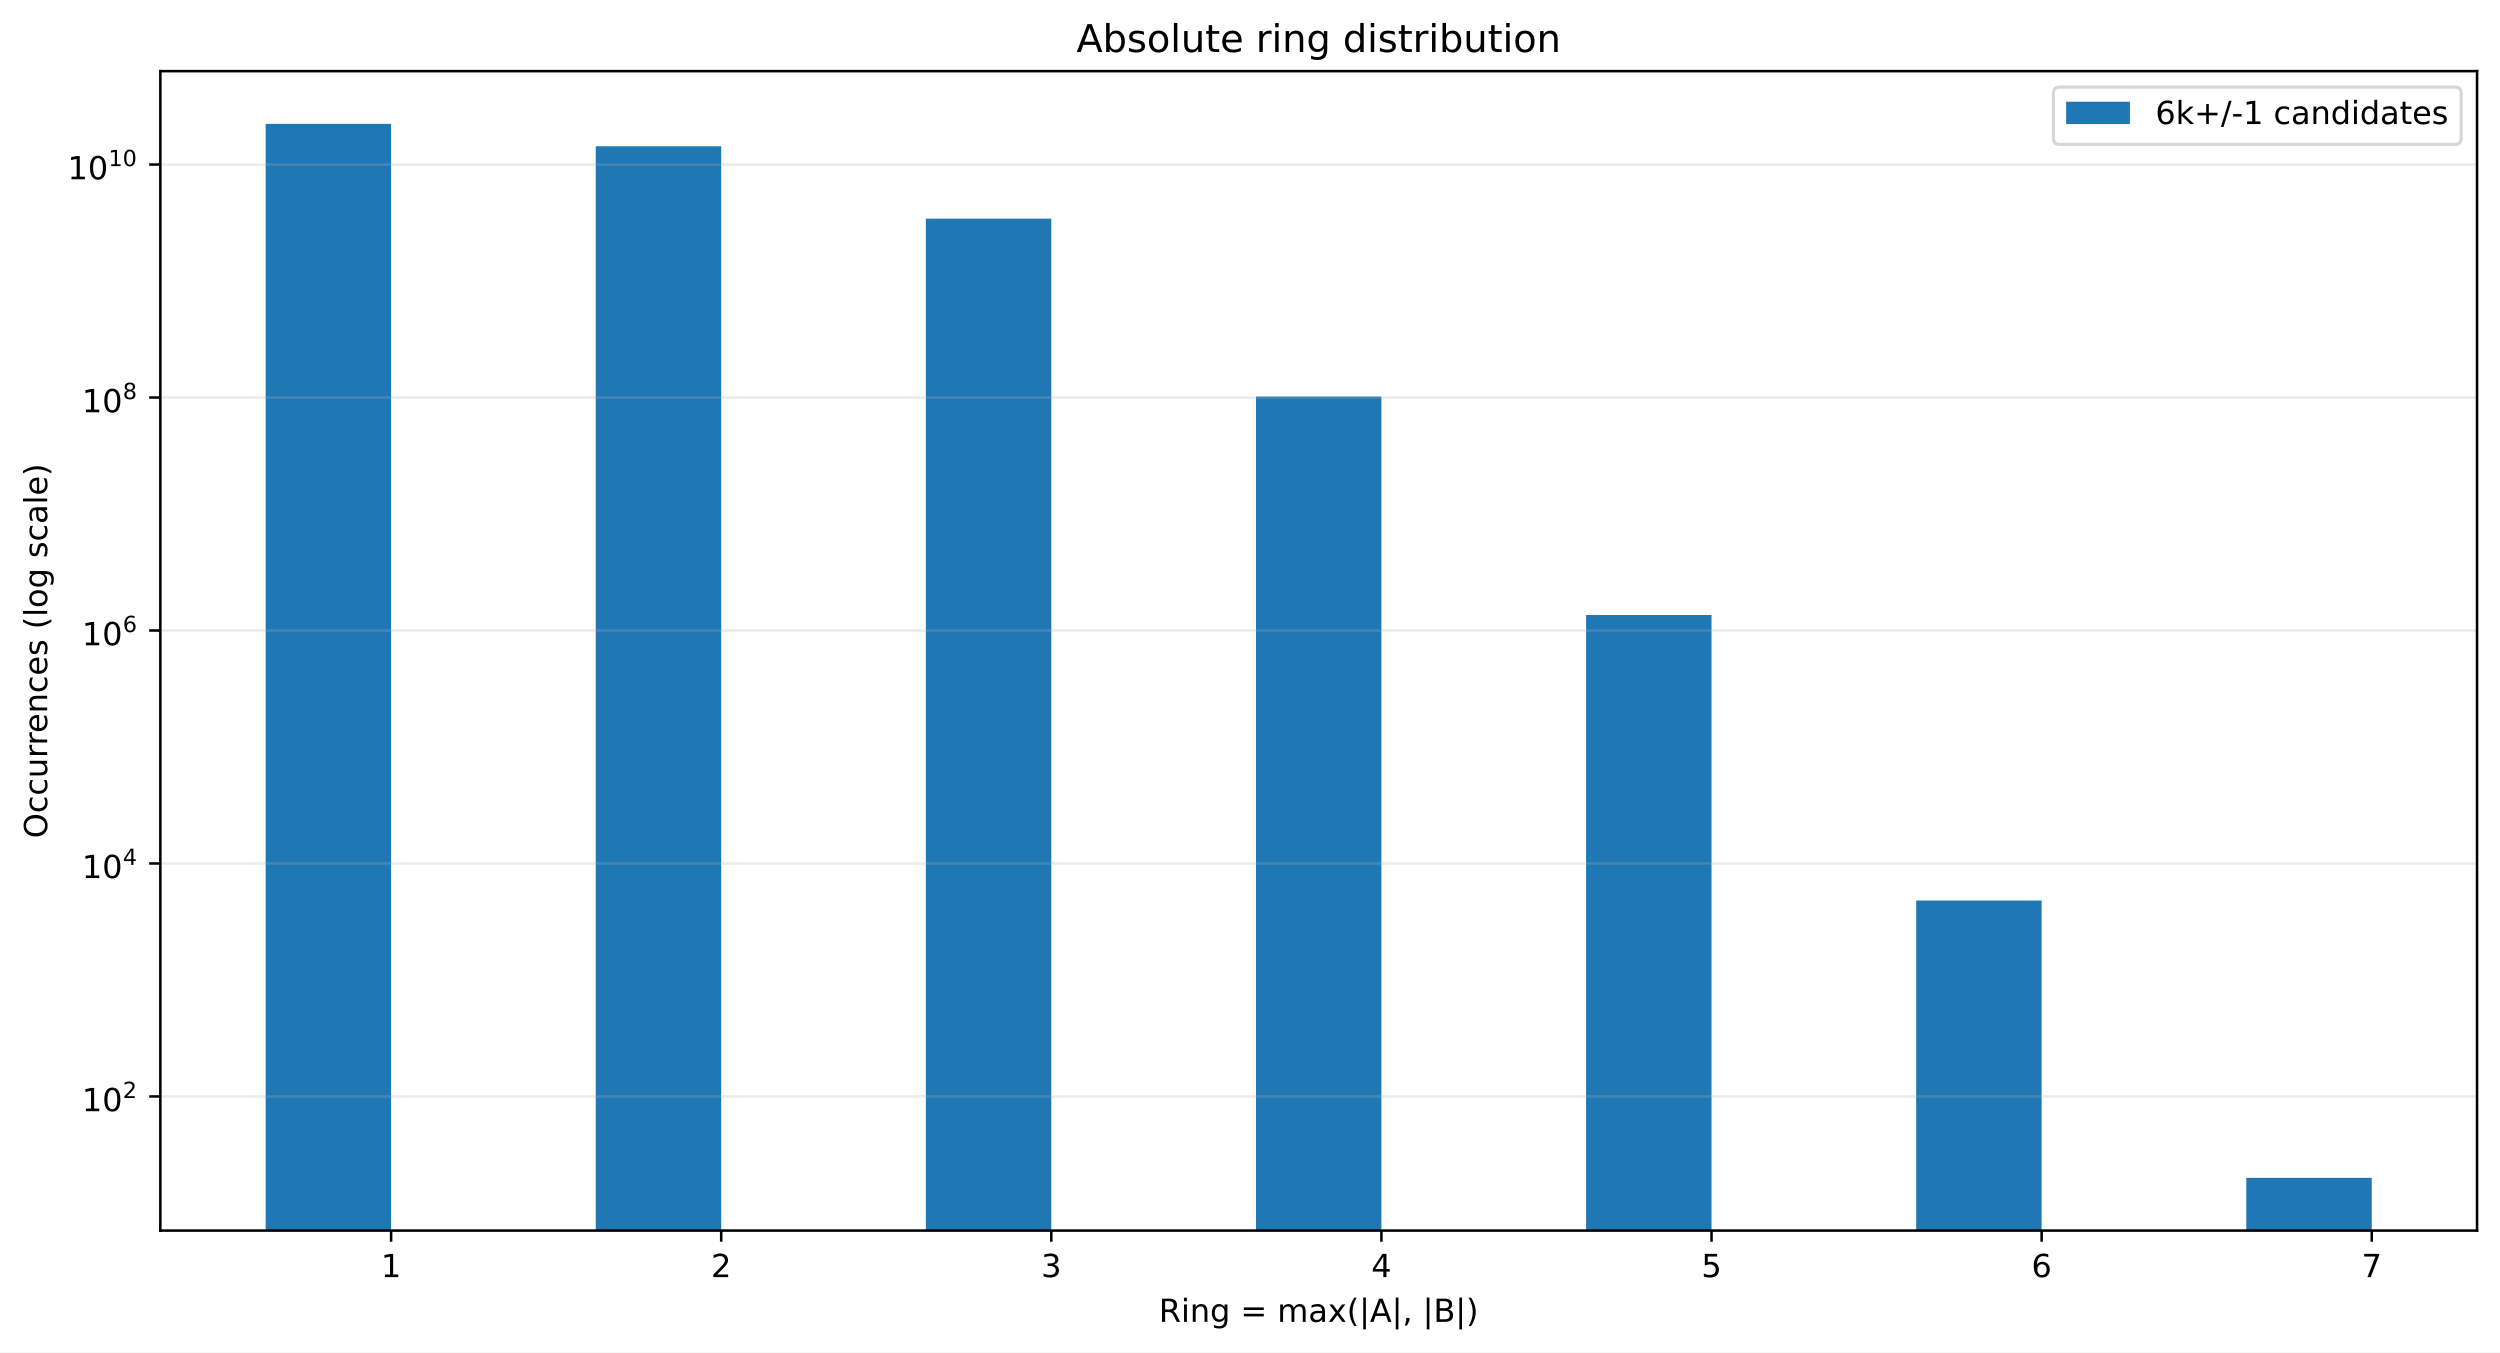
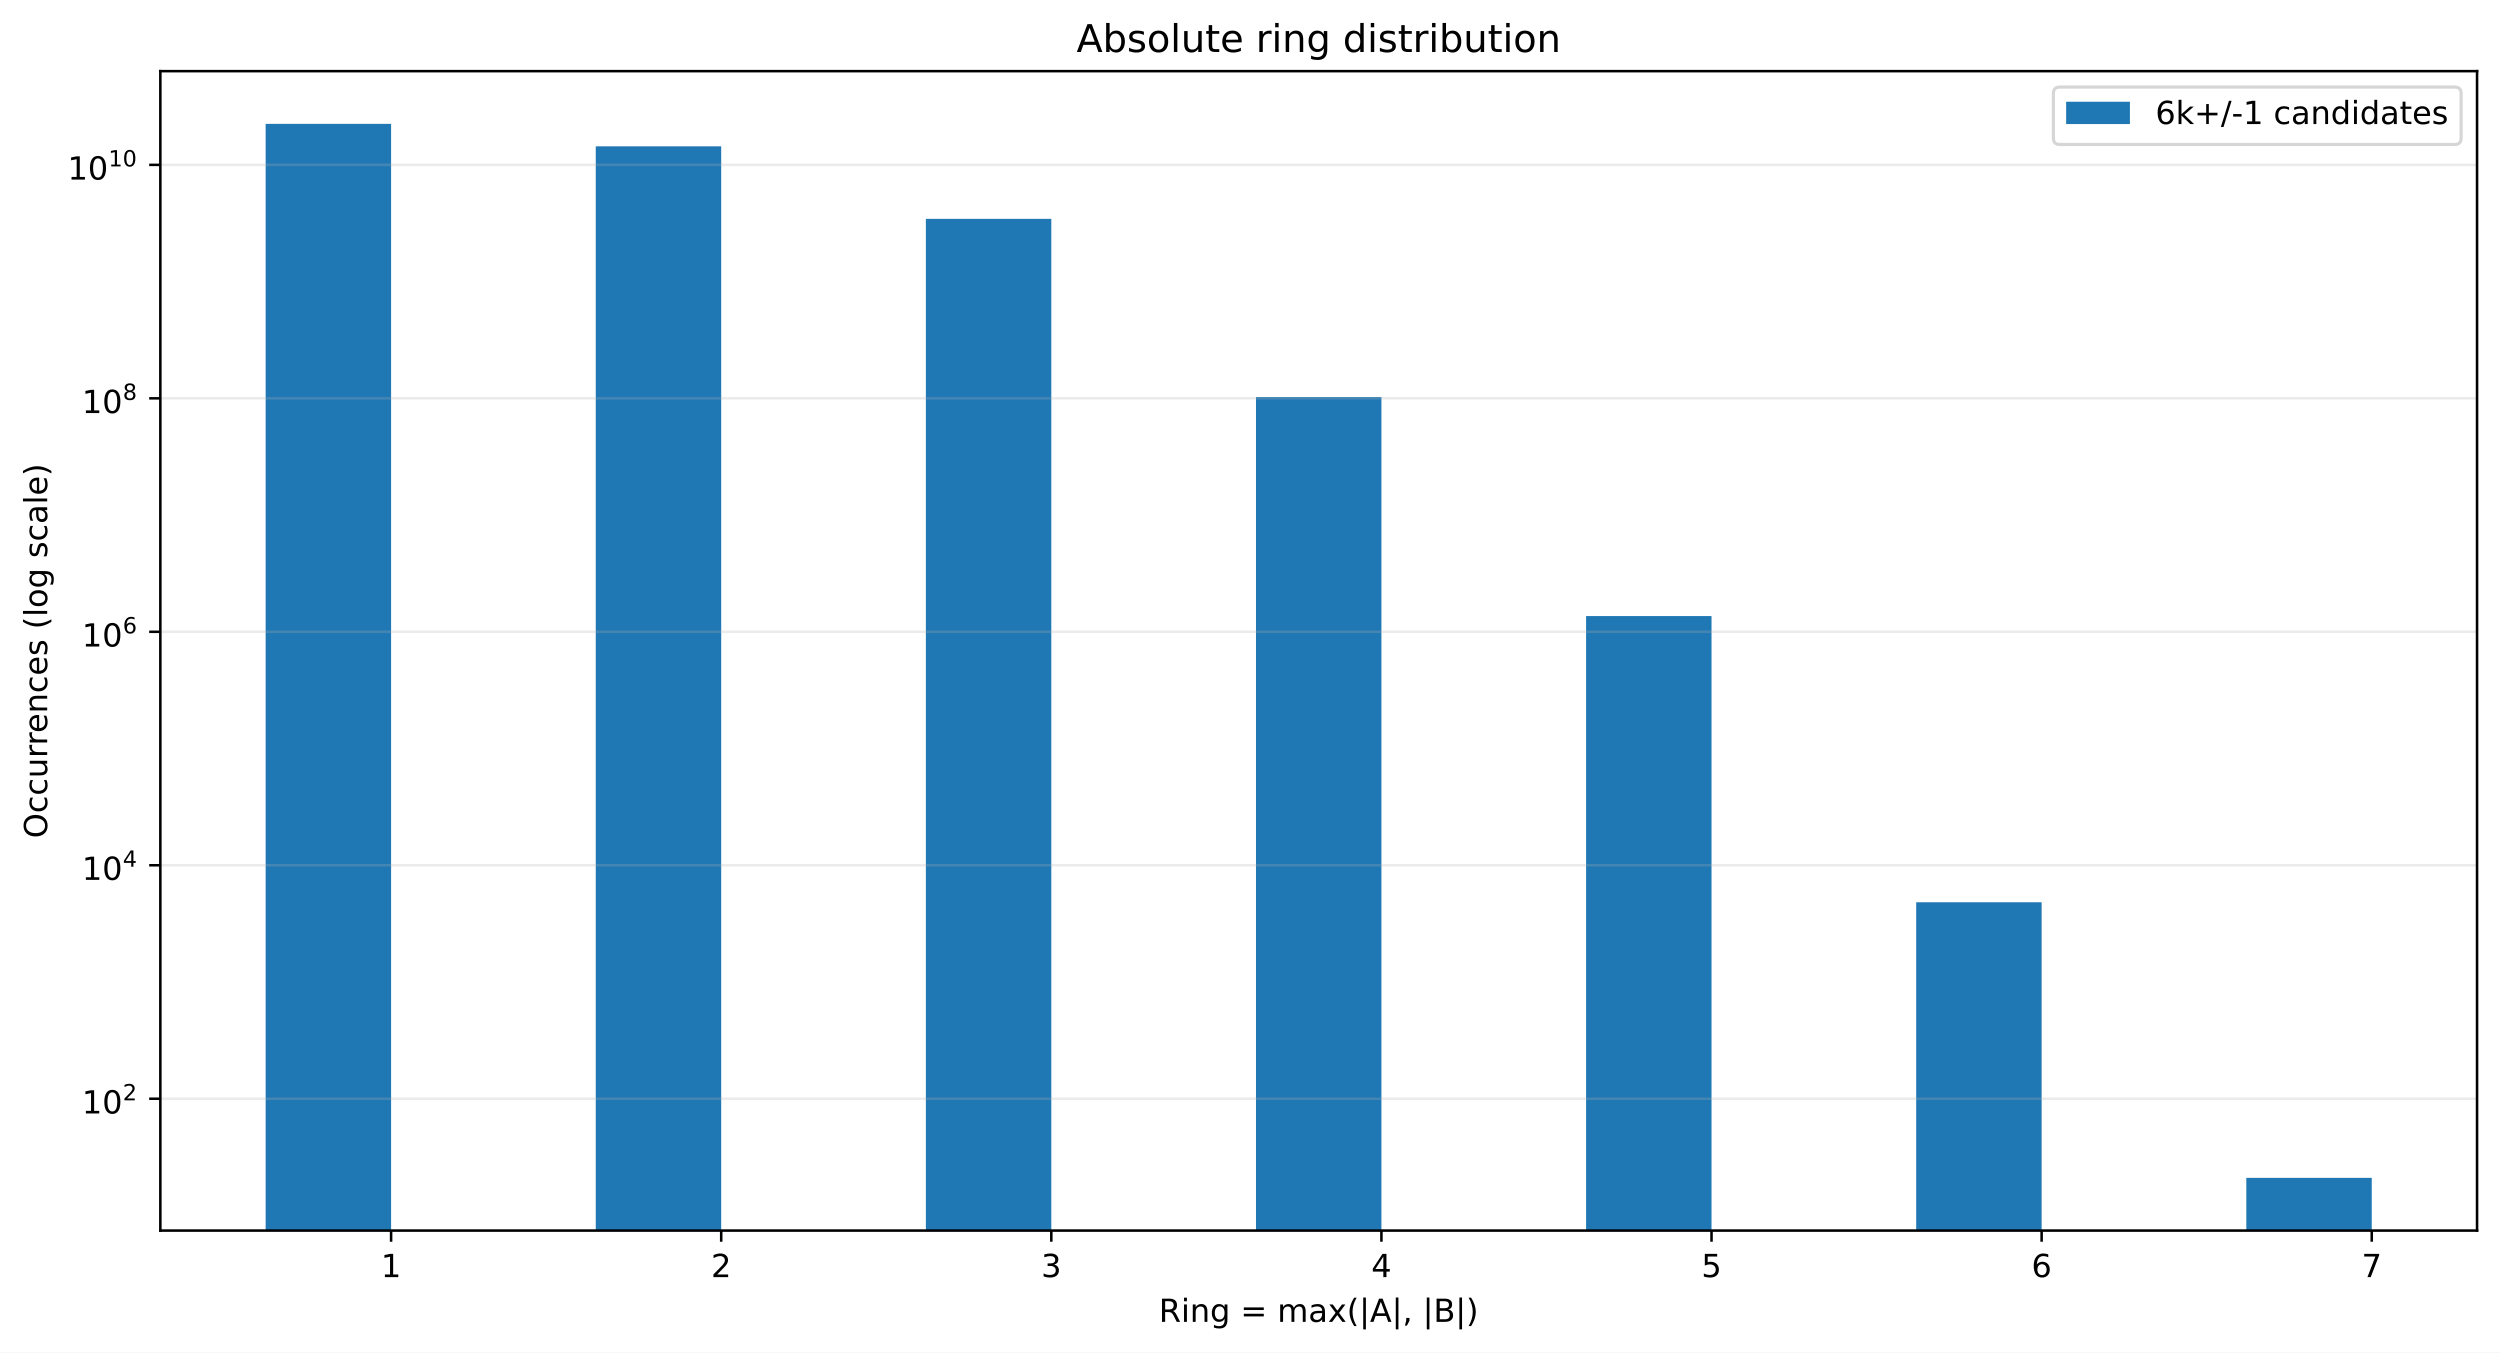
<svg xmlns="http://www.w3.org/2000/svg" xmlns:xlink="http://www.w3.org/1999/xlink" width="784.258pt" height="424.28pt" viewBox="0 0 784.258 424.28" version="1.1">
  <defs>
    <style type="text/css">*{stroke-linejoin: round; stroke-linecap: butt}</style>
  </defs>
  <g id="figure_1">
    <g id="patch_1">
      <path d="M 0 424.28  L 784.258 424.28  L 784.258 0  L 0 0  z " style="fill: #ffffff" />
    </g>
    <g id="axes_1">
      <g id="patch_2">
        <path d="M 50.301 386.036  L 777.058 386.036  L 777.058 22.318  L 50.301 22.318  z " style="fill: #ffffff" />
      </g>
      <g id="patch_3">
-         <path d="M 83.335 36959.534  L 122.687 36959.534  L 122.687 38.851  L 83.335 38.851  z " clip-path="url(#p57e20f14a9)" style="fill: #1f77b4" />
+         <path d="M 83.335 37039.181  L 122.687 37039.181  L 122.687 38.851  L 83.335 38.851  z " clip-path="url(#p7a250178af)" style="fill: #1f77b4" />
      </g>
      <g id="patch_4">
-         <path d="M 186.891 36959.534  L 226.243 36959.534  L 226.243 45.884  L 186.891 45.884  z " clip-path="url(#p57e20f14a9)" style="fill: #1f77b4" />
+         <path d="M 186.891 37039.181  L 226.243 37039.181  L 226.243 45.9  L 186.891 45.9  z " clip-path="url(#p7a250178af)" style="fill: #1f77b4" />
      </g>
      <g id="patch_5">
-         <path d="M 290.448 36959.534  L 329.799 36959.534  L 329.799 68.603  L 290.448 68.603  z " clip-path="url(#p57e20f14a9)" style="fill: #1f77b4" />
+         <path d="M 290.448 37039.181  L 329.799 37039.181  L 329.799 68.667  L 290.448 68.667  z " clip-path="url(#p7a250178af)" style="fill: #1f77b4" />
      </g>
      <g id="patch_6">
-         <path d="M 394.004 36959.534  L 433.355 36959.534  L 433.355 124.386  L 394.004 124.386  z " clip-path="url(#p57e20f14a9)" style="fill: #1f77b4" />
+         <path d="M 394.004 37039.181  L 433.355 37039.181  L 433.355 124.57  L 394.004 124.57  z " clip-path="url(#p7a250178af)" style="fill: #1f77b4" />
      </g>
      <g id="patch_7">
-         <path d="M 497.56 36959.534  L 536.912 36959.534  L 536.912 192.925  L 497.56 192.925  z " clip-path="url(#p57e20f14a9)" style="fill: #1f77b4" />
+         <path d="M 497.56 37039.181  L 536.912 37039.181  L 536.912 193.257  L 497.56 193.257  z " clip-path="url(#p7a250178af)" style="fill: #1f77b4" />
      </g>
      <g id="patch_8">
-         <path d="M 601.116 36959.534  L 640.468 36959.534  L 640.468 282.504  L 601.116 282.504  z " clip-path="url(#p57e20f14a9)" style="fill: #1f77b4" />
+         <path d="M 601.116 37039.181  L 640.468 37039.181  L 640.468 283.037  L 601.116 283.037  z " clip-path="url(#p7a250178af)" style="fill: #1f77b4" />
      </g>
      <g id="patch_9">
-         <path d="M 704.673 36959.534  L 744.024 36959.534  L 744.024 369.503  L 704.673 369.503  z " clip-path="url(#p57e20f14a9)" style="fill: #1f77b4" />
+         <path d="M 704.673 37039.181  L 744.024 37039.181  L 744.024 369.503  L 704.673 369.503  z " clip-path="url(#p7a250178af)" style="fill: #1f77b4" />
      </g>
      <g id="matplotlib.axis_1">
        <g id="xtick_1">
          <g id="line2d_1">
            <defs>
-               <path id="mc5eaa9182e" d="M 0 0  L 0 3.5  " style="stroke: #000000; stroke-width: 0.8" />
+               <path id="m7b4f7b49af" d="M 0 0  L 0 3.5  " style="stroke: #000000; stroke-width: 0.8" />
            </defs>
            <g>
-               <use xlink:href="#mc5eaa9182e" x="122.687" y="386.036" style="stroke: #000000; stroke-width: 0.8" />
+               <use xlink:href="#m7b4f7b49af" x="122.687" y="386.036" style="stroke: #000000; stroke-width: 0.8" />
            </g>
          </g>
          <g id="text_1">
            <g transform="translate(119.5053 400.6334) scale(0.1 -0.1)">
              <defs>
                <path id="DejaVuSans-14" d="M 794 531  L 1825 531  L 1825 4091  L 703 3866  L 703 4441  L 1819 4666  L 2450 4666  L 2450 531  L 3481 531  L 3481 0  L 794 0  L 794 531  z " transform="scale(0.015625)" />
              </defs>
              <use xlink:href="#DejaVuSans-14" />
            </g>
          </g>
        </g>
        <g id="xtick_2">
          <g id="line2d_2">
            <g>
-               <use xlink:href="#mc5eaa9182e" x="226.243" y="386.036" style="stroke: #000000; stroke-width: 0.8" />
+               <use xlink:href="#m7b4f7b49af" x="226.243" y="386.036" style="stroke: #000000; stroke-width: 0.8" />
            </g>
          </g>
          <g id="text_2">
            <g transform="translate(223.0616 400.6334) scale(0.1 -0.1)">
              <defs>
                <path id="DejaVuSans-15" d="M 1228 531  L 3431 531  L 3431 0  L 469 0  L 469 531  Q 828 903 1448 1529  Q 2069 2156 2228 2338  Q 2531 2678 2651 2914  Q 2772 3150 2772 3378  Q 2772 3750 2511 3984  Q 2250 4219 1831 4219  Q 1534 4219 1204 4116  Q 875 4013 500 3803  L 500 4441  Q 881 4594 1212 4672  Q 1544 4750 1819 4750  Q 2544 4750 2975 4387  Q 3406 4025 3406 3419  Q 3406 3131 3298 2873  Q 3191 2616 2906 2266  Q 2828 2175 2409 1742  Q 1991 1309 1228 531  z " transform="scale(0.015625)" />
              </defs>
              <use xlink:href="#DejaVuSans-15" />
            </g>
          </g>
        </g>
        <g id="xtick_3">
          <g id="line2d_3">
            <g>
-               <use xlink:href="#mc5eaa9182e" x="329.799" y="386.036" style="stroke: #000000; stroke-width: 0.8" />
+               <use xlink:href="#m7b4f7b49af" x="329.799" y="386.036" style="stroke: #000000; stroke-width: 0.8" />
            </g>
          </g>
          <g id="text_3">
            <g transform="translate(326.6178 400.6334) scale(0.1 -0.1)">
              <defs>
                <path id="DejaVuSans-16" d="M 2597 2516  Q 3050 2419 3304 2112  Q 3559 1806 3559 1356  Q 3559 666 3084 287  Q 2609 -91 1734 -91  Q 1441 -91 1130 -33  Q 819 25 488 141  L 488 750  Q 750 597 1062 519  Q 1375 441 1716 441  Q 2309 441 2620 675  Q 2931 909 2931 1356  Q 2931 1769 2642 2001  Q 2353 2234 1838 2234  L 1294 2234  L 1294 2753  L 1863 2753  Q 2328 2753 2575 2939  Q 2822 3125 2822 3475  Q 2822 3834 2567 4026  Q 2313 4219 1838 4219  Q 1578 4219 1281 4162  Q 984 4106 628 3988  L 628 4550  Q 988 4650 1302 4700  Q 1616 4750 1894 4750  Q 2613 4750 3031 4423  Q 3450 4097 3450 3541  Q 3450 3153 3228 2886  Q 3006 2619 2597 2516  z " transform="scale(0.015625)" />
              </defs>
              <use xlink:href="#DejaVuSans-16" />
            </g>
          </g>
        </g>
        <g id="xtick_4">
          <g id="line2d_4">
            <g>
-               <use xlink:href="#mc5eaa9182e" x="433.355" y="386.036" style="stroke: #000000; stroke-width: 0.8" />
+               <use xlink:href="#m7b4f7b49af" x="433.355" y="386.036" style="stroke: #000000; stroke-width: 0.8" />
            </g>
          </g>
          <g id="text_4">
            <g transform="translate(430.174 400.6334) scale(0.1 -0.1)">
              <defs>
                <path id="DejaVuSans-17" d="M 2419 4116  L 825 1625  L 2419 1625  L 2419 4116  z M 2253 4666  L 3047 4666  L 3047 1625  L 3713 1625  L 3713 1100  L 3047 1100  L 3047 0  L 2419 0  L 2419 1100  L 313 1100  L 313 1709  L 2253 4666  z " transform="scale(0.015625)" />
              </defs>
              <use xlink:href="#DejaVuSans-17" />
            </g>
          </g>
        </g>
        <g id="xtick_5">
          <g id="line2d_5">
            <g>
-               <use xlink:href="#mc5eaa9182e" x="536.912" y="386.036" style="stroke: #000000; stroke-width: 0.8" />
+               <use xlink:href="#m7b4f7b49af" x="536.912" y="386.036" style="stroke: #000000; stroke-width: 0.8" />
            </g>
          </g>
          <g id="text_5">
            <g transform="translate(533.7303 400.6334) scale(0.1 -0.1)">
              <defs>
                <path id="DejaVuSans-18" d="M 691 4666  L 3169 4666  L 3169 4134  L 1269 4134  L 1269 2991  Q 1406 3038 1543 3061  Q 1681 3084 1819 3084  Q 2600 3084 3056 2656  Q 3513 2228 3513 1497  Q 3513 744 3044 326  Q 2575 -91 1722 -91  Q 1428 -91 1123 -41  Q 819 9 494 109  L 494 744  Q 775 591 1075 516  Q 1375 441 1709 441  Q 2250 441 2565 725  Q 2881 1009 2881 1497  Q 2881 1984 2565 2268  Q 2250 2553 1709 2553  Q 1456 2553 1204 2497  Q 953 2441 691 2322  L 691 4666  z " transform="scale(0.015625)" />
              </defs>
              <use xlink:href="#DejaVuSans-18" />
            </g>
          </g>
        </g>
        <g id="xtick_6">
          <g id="line2d_6">
            <g>
-               <use xlink:href="#mc5eaa9182e" x="640.468" y="386.036" style="stroke: #000000; stroke-width: 0.8" />
+               <use xlink:href="#m7b4f7b49af" x="640.468" y="386.036" style="stroke: #000000; stroke-width: 0.8" />
            </g>
          </g>
          <g id="text_6">
            <g transform="translate(637.2865 400.6334) scale(0.1 -0.1)">
              <defs>
                <path id="DejaVuSans-19" d="M 2113 2584  Q 1688 2584 1439 2293  Q 1191 2003 1191 1497  Q 1191 994 1439 701  Q 1688 409 2113 409  Q 2538 409 2786 701  Q 3034 994 3034 1497  Q 3034 2003 2786 2293  Q 2538 2584 2113 2584  z M 3366 4563  L 3366 3988  Q 3128 4100 2886 4159  Q 2644 4219 2406 4219  Q 1781 4219 1451 3797  Q 1122 3375 1075 2522  Q 1259 2794 1537 2939  Q 1816 3084 2150 3084  Q 2853 3084 3261 2657  Q 3669 2231 3669 1497  Q 3669 778 3244 343  Q 2819 -91 2113 -91  Q 1303 -91 875 529  Q 447 1150 447 2328  Q 447 3434 972 4092  Q 1497 4750 2381 4750  Q 2619 4750 2861 4703  Q 3103 4656 3366 4563  z " transform="scale(0.015625)" />
              </defs>
              <use xlink:href="#DejaVuSans-19" />
            </g>
          </g>
        </g>
        <g id="xtick_7">
          <g id="line2d_7">
            <g>
-               <use xlink:href="#mc5eaa9182e" x="744.024" y="386.036" style="stroke: #000000; stroke-width: 0.8" />
+               <use xlink:href="#m7b4f7b49af" x="744.024" y="386.036" style="stroke: #000000; stroke-width: 0.8" />
            </g>
          </g>
          <g id="text_7">
            <g transform="translate(740.8427 400.6334) scale(0.1 -0.1)">
              <defs>
                <path id="DejaVuSans-1a" d="M 525 4666  L 3525 4666  L 3525 4397  L 1831 0  L 1172 0  L 2766 4134  L 525 4134  L 525 4666  z " transform="scale(0.015625)" />
              </defs>
              <use xlink:href="#DejaVuSans-1a" />
            </g>
          </g>
        </g>
        <g id="text_8">
          <g transform="translate(363.5437 414.678) scale(0.1 -0.1)">
            <defs>
              <path id="DejaVuSans-35" d="M 2841 2188  Q 3044 2119 3236 1894  Q 3428 1669 3622 1275  L 4263 0  L 3584 0  L 2988 1197  Q 2756 1666 2539 1819  Q 2322 1972 1947 1972  L 1259 1972  L 1259 0  L 628 0  L 628 4666  L 2053 4666  Q 2853 4666 3247 4331  Q 3641 3997 3641 3322  Q 3641 2881 3436 2590  Q 3231 2300 2841 2188  z M 1259 4147  L 1259 2491  L 2053 2491  Q 2509 2491 2742 2702  Q 2975 2913 2975 3322  Q 2975 3731 2742 3939  Q 2509 4147 2053 4147  L 1259 4147  z " transform="scale(0.015625)" />
              <path id="DejaVuSans-4c" d="M 603 3500  L 1178 3500  L 1178 0  L 603 0  L 603 3500  z M 603 4863  L 1178 4863  L 1178 4134  L 603 4134  L 603 4863  z " transform="scale(0.015625)" />
              <path id="DejaVuSans-51" d="M 3513 2113  L 3513 0  L 2938 0  L 2938 2094  Q 2938 2591 2744 2837  Q 2550 3084 2163 3084  Q 1697 3084 1428 2787  Q 1159 2491 1159 1978  L 1159 0  L 581 0  L 581 3500  L 1159 3500  L 1159 2956  Q 1366 3272 1645 3428  Q 1925 3584 2291 3584  Q 2894 3584 3203 3211  Q 3513 2838 3513 2113  z " transform="scale(0.015625)" />
              <path id="DejaVuSans-4a" d="M 2906 1791  Q 2906 2416 2648 2759  Q 2391 3103 1925 3103  Q 1463 3103 1205 2759  Q 947 2416 947 1791  Q 947 1169 1205 825  Q 1463 481 1925 481  Q 2391 481 2648 825  Q 2906 1169 2906 1791  z M 3481 434  Q 3481 -459 3084 -895  Q 2688 -1331 1869 -1331  Q 1566 -1331 1297 -1286  Q 1028 -1241 775 -1147  L 775 -588  Q 1028 -725 1275 -790  Q 1522 -856 1778 -856  Q 2344 -856 2625 -561  Q 2906 -266 2906 331  L 2906 616  Q 2728 306 2450 153  Q 2172 0 1784 0  Q 1141 0 747 490  Q 353 981 353 1791  Q 353 2603 747 3093  Q 1141 3584 1784 3584  Q 2172 3584 2450 3431  Q 2728 3278 2906 2969  L 2906 3500  L 3481 3500  L 3481 434  z " transform="scale(0.015625)" />
              <path id="DejaVuSans-3" transform="scale(0.015625)" />
              <path id="DejaVuSans-20" d="M 678 2906  L 4684 2906  L 4684 2381  L 678 2381  L 678 2906  z M 678 1631  L 4684 1631  L 4684 1100  L 678 1100  L 678 1631  z " transform="scale(0.015625)" />
              <path id="DejaVuSans-50" d="M 3328 2828  Q 3544 3216 3844 3400  Q 4144 3584 4550 3584  Q 5097 3584 5394 3201  Q 5691 2819 5691 2113  L 5691 0  L 5113 0  L 5113 2094  Q 5113 2597 4934 2840  Q 4756 3084 4391 3084  Q 3944 3084 3684 2787  Q 3425 2491 3425 1978  L 3425 0  L 2847 0  L 2847 2094  Q 2847 2600 2669 2842  Q 2491 3084 2119 3084  Q 1678 3084 1418 2786  Q 1159 2488 1159 1978  L 1159 0  L 581 0  L 581 3500  L 1159 3500  L 1159 2956  Q 1356 3278 1631 3431  Q 1906 3584 2284 3584  Q 2666 3584 2933 3390  Q 3200 3197 3328 2828  z " transform="scale(0.015625)" />
              <path id="DejaVuSans-44" d="M 2194 1759  Q 1497 1759 1228 1600  Q 959 1441 959 1056  Q 959 750 1161 570  Q 1363 391 1709 391  Q 2188 391 2477 730  Q 2766 1069 2766 1631  L 2766 1759  L 2194 1759  z M 3341 1997  L 3341 0  L 2766 0  L 2766 531  Q 2569 213 2275 61  Q 1981 -91 1556 -91  Q 1019 -91 701 211  Q 384 513 384 1019  Q 384 1609 779 1909  Q 1175 2209 1959 2209  L 2766 2209  L 2766 2266  Q 2766 2663 2505 2880  Q 2244 3097 1772 3097  Q 1472 3097 1187 3025  Q 903 2953 641 2809  L 641 3341  Q 956 3463 1253 3523  Q 1550 3584 1831 3584  Q 2591 3584 2966 3190  Q 3341 2797 3341 1997  z " transform="scale(0.015625)" />
              <path id="DejaVuSans-5b" d="M 3513 3500  L 2247 1797  L 3578 0  L 2900 0  L 1881 1375  L 863 0  L 184 0  L 1544 1831  L 300 3500  L 978 3500  L 1906 2253  L 2834 3500  L 3513 3500  z " transform="scale(0.015625)" />
              <path id="DejaVuSans-b" d="M 1984 4856  Q 1566 4138 1362 3434  Q 1159 2731 1159 2009  Q 1159 1288 1364 580  Q 1569 -128 1984 -844  L 1484 -844  Q 1016 -109 783 600  Q 550 1309 550 2009  Q 550 2706 781 3412  Q 1013 4119 1484 4856  L 1984 4856  z " transform="scale(0.015625)" />
              <path id="DejaVuSans-5f" d="M 1344 4891  L 1344 -1509  L 813 -1509  L 813 4891  L 1344 4891  z " transform="scale(0.015625)" />
              <path id="DejaVuSans-24" d="M 2188 4044  L 1331 1722  L 3047 1722  L 2188 4044  z M 1831 4666  L 2547 4666  L 4325 0  L 3669 0  L 3244 1197  L 1141 1197  L 716 0  L 50 0  L 1831 4666  z " transform="scale(0.015625)" />
              <path id="DejaVuSans-f" d="M 750 794  L 1409 794  L 1409 256  L 897 -744  L 494 -744  L 750 256  L 750 794  z " transform="scale(0.015625)" />
              <path id="DejaVuSans-25" d="M 1259 2228  L 1259 519  L 2272 519  Q 2781 519 3026 730  Q 3272 941 3272 1375  Q 3272 1813 3026 2020  Q 2781 2228 2272 2228  L 1259 2228  z M 1259 4147  L 1259 2741  L 2194 2741  Q 2656 2741 2882 2914  Q 3109 3088 3109 3444  Q 3109 3797 2882 3972  Q 2656 4147 2194 4147  L 1259 4147  z M 628 4666  L 2241 4666  Q 2963 4666 3353 4366  Q 3744 4066 3744 3513  Q 3744 3084 3544 2831  Q 3344 2578 2956 2516  Q 3422 2416 3680 2098  Q 3938 1781 3938 1306  Q 3938 681 3513 340  Q 3088 0 2303 0  L 628 0  L 628 4666  z " transform="scale(0.015625)" />
              <path id="DejaVuSans-c" d="M 513 4856  L 1013 4856  Q 1481 4119 1714 3412  Q 1947 2706 1947 2009  Q 1947 1309 1714 600  Q 1481 -109 1013 -844  L 513 -844  Q 928 -128 1133 580  Q 1338 1288 1338 2009  Q 1338 2731 1133 3434  Q 928 4138 513 4856  z " transform="scale(0.015625)" />
            </defs>
            <use xlink:href="#DejaVuSans-35" />
            <use xlink:href="#DejaVuSans-4c" transform="translate(69.48438 0)" />
            <use xlink:href="#DejaVuSans-51" transform="translate(97.26562 0)" />
            <use xlink:href="#DejaVuSans-4a" transform="translate(160.6406 0)" />
            <use xlink:href="#DejaVuSans-3" transform="translate(224.125 0)" />
            <use xlink:href="#DejaVuSans-20" transform="translate(255.9062 0)" />
            <use xlink:href="#DejaVuSans-3" transform="translate(339.7031 0)" />
            <use xlink:href="#DejaVuSans-50" transform="translate(371.4844 0)" />
            <use xlink:href="#DejaVuSans-44" transform="translate(468.8906 0)" />
            <use xlink:href="#DejaVuSans-5b" transform="translate(530.1719 0)" />
            <use xlink:href="#DejaVuSans-b" transform="translate(589.3594 0)" />
            <use xlink:href="#DejaVuSans-5f" transform="translate(628.375 0)" />
            <use xlink:href="#DejaVuSans-24" transform="translate(662.0625 0)" />
            <use xlink:href="#DejaVuSans-5f" transform="translate(730.4688 0)" />
            <use xlink:href="#DejaVuSans-f" transform="translate(764.1562 0)" />
            <use xlink:href="#DejaVuSans-3" transform="translate(795.9375 0)" />
            <use xlink:href="#DejaVuSans-5f" transform="translate(827.7188 0)" />
            <use xlink:href="#DejaVuSans-25" transform="translate(861.4062 0)" />
            <use xlink:href="#DejaVuSans-5f" transform="translate(930.0156 0)" />
            <use xlink:href="#DejaVuSans-c" transform="translate(963.7031 0)" />
          </g>
        </g>
      </g>
      <g id="matplotlib.axis_2">
        <g id="ytick_1">
          <g id="line2d_8">
-             <path d="M 50.301 343.961  L 777.058 343.961  " clip-path="url(#p57e20f14a9)" style="fill: none; stroke: #b0b0b0; stroke-opacity: 0.25; stroke-width: 0.8; stroke-linecap: square" />
+             <path d="M 50.301 344.682  L 777.058 344.682  " clip-path="url(#p7a250178af)" style="fill: none; stroke: #b0b0b0; stroke-opacity: 0.25; stroke-width: 0.8; stroke-linecap: square" />
          </g>
          <g id="line2d_9">
            <defs>
-               <path id="m5022989e51" d="M 0 0  L -3.5 0  " style="stroke: #000000; stroke-width: 0.8" />
+               <path id="m2943016ac3" d="M 0 0  L -3.5 0  " style="stroke: #000000; stroke-width: 0.8" />
            </defs>
            <g>
-               <use xlink:href="#m5022989e51" x="50.301" y="343.961" style="stroke: #000000; stroke-width: 0.8" />
+               <use xlink:href="#m2943016ac3" x="50.301" y="344.682" style="stroke: #000000; stroke-width: 0.8" />
            </g>
          </g>
          <g id="text_9">
-             <g transform="translate(25.70078 348.6611) scale(0.1 -0.1)">
+             <g transform="translate(25.70078 349.382) scale(0.1 -0.1)">
              <defs>
                <path id="DejaVuSans-13" d="M 2034 4250  Q 1547 4250 1301 3770  Q 1056 3291 1056 2328  Q 1056 1369 1301 889  Q 1547 409 2034 409  Q 2525 409 2770 889  Q 3016 1369 3016 2328  Q 3016 3291 2770 3770  Q 2525 4250 2034 4250  z M 2034 4750  Q 2819 4750 3233 4129  Q 3647 3509 3647 2328  Q 3647 1150 3233 529  Q 2819 -91 2034 -91  Q 1250 -91 836 529  Q 422 1150 422 2328  Q 422 3509 836 4129  Q 1250 4750 2034 4750  z " transform="scale(0.015625)" />
              </defs>
              <use xlink:href="#DejaVuSans-14" transform="translate(0 0.746875)" />
              <use xlink:href="#DejaVuSans-13" transform="translate(63.62305 0.746875)" />
              <use xlink:href="#DejaVuSans-15" transform="translate(128.2031 42.04688) scale(0.7)" />
            </g>
          </g>
        </g>
        <g id="ytick_2">
          <g id="line2d_10">
-             <path d="M 50.301 270.876  L 777.058 270.876  " clip-path="url(#p57e20f14a9)" style="fill: none; stroke: #b0b0b0; stroke-opacity: 0.25; stroke-width: 0.8; stroke-linecap: square" />
+             <path d="M 50.301 271.439  L 777.058 271.439  " clip-path="url(#p7a250178af)" style="fill: none; stroke: #b0b0b0; stroke-opacity: 0.25; stroke-width: 0.8; stroke-linecap: square" />
          </g>
          <g id="line2d_11">
            <g>
-               <use xlink:href="#m5022989e51" x="50.301" y="270.876" style="stroke: #000000; stroke-width: 0.8" />
+               <use xlink:href="#m2943016ac3" x="50.301" y="271.439" style="stroke: #000000; stroke-width: 0.8" />
            </g>
          </g>
          <g id="text_10">
-             <g transform="translate(25.70078 275.5261) scale(0.1 -0.1)">
+             <g transform="translate(25.70078 276.0895) scale(0.1 -0.1)">
              <use xlink:href="#DejaVuSans-14" transform="translate(0 0.665625)" />
              <use xlink:href="#DejaVuSans-13" transform="translate(63.62305 0.665625)" />
              <use xlink:href="#DejaVuSans-17" transform="translate(128.2031 41.96563) scale(0.7)" />
            </g>
          </g>
        </g>
        <g id="ytick_3">
          <g id="line2d_12">
-             <path d="M 50.301 197.791  L 777.058 197.791  " clip-path="url(#p57e20f14a9)" style="fill: none; stroke: #b0b0b0; stroke-opacity: 0.25; stroke-width: 0.8; stroke-linecap: square" />
+             <path d="M 50.301 198.197  L 777.058 198.197  " clip-path="url(#p7a250178af)" style="fill: none; stroke: #b0b0b0; stroke-opacity: 0.25; stroke-width: 0.8; stroke-linecap: square" />
          </g>
          <g id="line2d_13">
            <g>
-               <use xlink:href="#m5022989e51" x="50.301" y="197.791" style="stroke: #000000; stroke-width: 0.8" />
+               <use xlink:href="#m2943016ac3" x="50.301" y="198.197" style="stroke: #000000; stroke-width: 0.8" />
            </g>
          </g>
          <g id="text_11">
-             <g transform="translate(25.70078 202.4911) scale(0.1 -0.1)">
+             <g transform="translate(25.70078 202.897) scale(0.1 -0.1)">
              <use xlink:href="#DejaVuSans-14" transform="translate(0 0.746875)" />
              <use xlink:href="#DejaVuSans-13" transform="translate(63.62305 0.746875)" />
              <use xlink:href="#DejaVuSans-19" transform="translate(128.2031 42.04688) scale(0.7)" />
            </g>
          </g>
        </g>
        <g id="ytick_4">
          <g id="line2d_14">
-             <path d="M 50.301 124.706  L 777.058 124.706  " clip-path="url(#p57e20f14a9)" style="fill: none; stroke: #b0b0b0; stroke-opacity: 0.25; stroke-width: 0.8; stroke-linecap: square" />
+             <path d="M 50.301 124.954  L 777.058 124.954  " clip-path="url(#p7a250178af)" style="fill: none; stroke: #b0b0b0; stroke-opacity: 0.25; stroke-width: 0.8; stroke-linecap: square" />
          </g>
          <g id="line2d_15">
            <g>
-               <use xlink:href="#m5022989e51" x="50.301" y="124.706" style="stroke: #000000; stroke-width: 0.8" />
+               <use xlink:href="#m2943016ac3" x="50.301" y="124.954" style="stroke: #000000; stroke-width: 0.8" />
            </g>
          </g>
          <g id="text_12">
-             <g transform="translate(25.70078 129.4061) scale(0.1 -0.1)">
+             <g transform="translate(25.70078 129.6544) scale(0.1 -0.1)">
              <defs>
                <path id="DejaVuSans-1b" d="M 2034 2216  Q 1584 2216 1326 1975  Q 1069 1734 1069 1313  Q 1069 891 1326 650  Q 1584 409 2034 409  Q 2484 409 2743 651  Q 3003 894 3003 1313  Q 3003 1734 2745 1975  Q 2488 2216 2034 2216  z M 1403 2484  Q 997 2584 770 2862  Q 544 3141 544 3541  Q 544 4100 942 4425  Q 1341 4750 2034 4750  Q 2731 4750 3128 4425  Q 3525 4100 3525 3541  Q 3525 3141 3298 2862  Q 3072 2584 2669 2484  Q 3125 2378 3379 2068  Q 3634 1759 3634 1313  Q 3634 634 3220 271  Q 2806 -91 2034 -91  Q 1263 -91 848 271  Q 434 634 434 1313  Q 434 1759 690 2068  Q 947 2378 1403 2484  z M 1172 3481  Q 1172 3119 1398 2916  Q 1625 2713 2034 2713  Q 2441 2713 2670 2916  Q 2900 3119 2900 3481  Q 2900 3844 2670 4047  Q 2441 4250 2034 4250  Q 1625 4250 1398 4047  Q 1172 3844 1172 3481  z " transform="scale(0.015625)" />
              </defs>
              <use xlink:href="#DejaVuSans-14" transform="translate(0 0.746875)" />
              <use xlink:href="#DejaVuSans-13" transform="translate(63.62305 0.746875)" />
              <use xlink:href="#DejaVuSans-1b" transform="translate(128.2031 42.04688) scale(0.7)" />
            </g>
          </g>
        </g>
        <g id="ytick_5">
          <g id="line2d_16">
-             <path d="M 50.301 51.621  L 777.058 51.621  " clip-path="url(#p57e20f14a9)" style="fill: none; stroke: #b0b0b0; stroke-opacity: 0.25; stroke-width: 0.8; stroke-linecap: square" />
+             <path d="M 50.301 51.712  L 777.058 51.712  " clip-path="url(#p7a250178af)" style="fill: none; stroke: #b0b0b0; stroke-opacity: 0.25; stroke-width: 0.8; stroke-linecap: square" />
          </g>
          <g id="line2d_17">
            <g>
-               <use xlink:href="#m5022989e51" x="50.301" y="51.621" style="stroke: #000000; stroke-width: 0.8" />
+               <use xlink:href="#m2943016ac3" x="50.301" y="51.712" style="stroke: #000000; stroke-width: 0.8" />
            </g>
          </g>
          <g id="text_13">
-             <g transform="translate(21.20078 56.32116) scale(0.1 -0.1)">
+             <g transform="translate(21.20078 56.41193) scale(0.1 -0.1)">
              <use xlink:href="#DejaVuSans-14" transform="translate(0 0.746875)" />
              <use xlink:href="#DejaVuSans-13" transform="translate(63.62305 0.746875)" />
              <use xlink:href="#DejaVuSans-14" transform="translate(128.2031 42.04688) scale(0.7)" />
              <use xlink:href="#DejaVuSans-13" transform="translate(172.7393 42.04688) scale(0.7)" />
            </g>
          </g>
        </g>
        <g id="text_14">
          <g transform="translate(14.79844 262.9551) rotate(-90) scale(0.1 -0.1)">
            <defs>
              <path id="DejaVuSans-32" d="M 2522 4238  Q 1834 4238 1429 3725  Q 1025 3213 1025 2328  Q 1025 1447 1429 934  Q 1834 422 2522 422  Q 3209 422 3611 934  Q 4013 1447 4013 2328  Q 4013 3213 3611 3725  Q 3209 4238 2522 4238  z M 2522 4750  Q 3503 4750 4090 4092  Q 4678 3434 4678 2328  Q 4678 1225 4090 567  Q 3503 -91 2522 -91  Q 1538 -91 948 565  Q 359 1222 359 2328  Q 359 3434 948 4092  Q 1538 4750 2522 4750  z " transform="scale(0.015625)" />
              <path id="DejaVuSans-46" d="M 3122 3366  L 3122 2828  Q 2878 2963 2633 3030  Q 2388 3097 2138 3097  Q 1578 3097 1268 2742  Q 959 2388 959 1747  Q 959 1106 1268 751  Q 1578 397 2138 397  Q 2388 397 2633 464  Q 2878 531 3122 666  L 3122 134  Q 2881 22 2623 -34  Q 2366 -91 2075 -91  Q 1284 -91 818 406  Q 353 903 353 1747  Q 353 2603 823 3093  Q 1294 3584 2113 3584  Q 2378 3584 2631 3529  Q 2884 3475 3122 3366  z " transform="scale(0.015625)" />
              <path id="DejaVuSans-58" d="M 544 1381  L 544 3500  L 1119 3500  L 1119 1403  Q 1119 906 1312 657  Q 1506 409 1894 409  Q 2359 409 2629 706  Q 2900 1003 2900 1516  L 2900 3500  L 3475 3500  L 3475 0  L 2900 0  L 2900 538  Q 2691 219 2414 64  Q 2138 -91 1772 -91  Q 1169 -91 856 284  Q 544 659 544 1381  z M 1991 3584  L 1991 3584  z " transform="scale(0.015625)" />
              <path id="DejaVuSans-55" d="M 2631 2963  Q 2534 3019 2420 3045  Q 2306 3072 2169 3072  Q 1681 3072 1420 2755  Q 1159 2438 1159 1844  L 1159 0  L 581 0  L 581 3500  L 1159 3500  L 1159 2956  Q 1341 3275 1631 3429  Q 1922 3584 2338 3584  Q 2397 3584 2469 3576  Q 2541 3569 2628 3553  L 2631 2963  z " transform="scale(0.015625)" />
              <path id="DejaVuSans-48" d="M 3597 1894  L 3597 1613  L 953 1613  Q 991 1019 1311 708  Q 1631 397 2203 397  Q 2534 397 2845 478  Q 3156 559 3463 722  L 3463 178  Q 3153 47 2828 -22  Q 2503 -91 2169 -91  Q 1331 -91 842 396  Q 353 884 353 1716  Q 353 2575 817 3079  Q 1281 3584 2069 3584  Q 2775 3584 3186 3129  Q 3597 2675 3597 1894  z M 3022 2063  Q 3016 2534 2758 2815  Q 2500 3097 2075 3097  Q 1594 3097 1305 2825  Q 1016 2553 972 2059  L 3022 2063  z " transform="scale(0.015625)" />
              <path id="DejaVuSans-56" d="M 2834 3397  L 2834 2853  Q 2591 2978 2328 3040  Q 2066 3103 1784 3103  Q 1356 3103 1142 2972  Q 928 2841 928 2578  Q 928 2378 1081 2264  Q 1234 2150 1697 2047  L 1894 2003  Q 2506 1872 2764 1633  Q 3022 1394 3022 966  Q 3022 478 2636 193  Q 2250 -91 1575 -91  Q 1294 -91 989 -36  Q 684 19 347 128  L 347 722  Q 666 556 975 473  Q 1284 391 1588 391  Q 1994 391 2212 530  Q 2431 669 2431 922  Q 2431 1156 2273 1281  Q 2116 1406 1581 1522  L 1381 1569  Q 847 1681 609 1914  Q 372 2147 372 2553  Q 372 3047 722 3315  Q 1072 3584 1716 3584  Q 2034 3584 2315 3537  Q 2597 3491 2834 3397  z " transform="scale(0.015625)" />
              <path id="DejaVuSans-4f" d="M 603 4863  L 1178 4863  L 1178 0  L 603 0  L 603 4863  z " transform="scale(0.015625)" />
              <path id="DejaVuSans-52" d="M 1959 3097  Q 1497 3097 1228 2736  Q 959 2375 959 1747  Q 959 1119 1226 758  Q 1494 397 1959 397  Q 2419 397 2687 759  Q 2956 1122 2956 1747  Q 2956 2369 2687 2733  Q 2419 3097 1959 3097  z M 1959 3584  Q 2709 3584 3137 3096  Q 3566 2609 3566 1747  Q 3566 888 3137 398  Q 2709 -91 1959 -91  Q 1206 -91 779 398  Q 353 888 353 1747  Q 353 2609 779 3096  Q 1206 3584 1959 3584  z " transform="scale(0.015625)" />
            </defs>
            <use xlink:href="#DejaVuSans-32" />
            <use xlink:href="#DejaVuSans-46" transform="translate(78.71875 0)" />
            <use xlink:href="#DejaVuSans-46" transform="translate(133.7031 0)" />
            <use xlink:href="#DejaVuSans-58" transform="translate(188.6875 0)" />
            <use xlink:href="#DejaVuSans-55" transform="translate(252.0625 0)" />
            <use xlink:href="#DejaVuSans-55" transform="translate(291.4219 0)" />
            <use xlink:href="#DejaVuSans-48" transform="translate(330.3281 0)" />
            <use xlink:href="#DejaVuSans-51" transform="translate(391.8594 0)" />
            <use xlink:href="#DejaVuSans-46" transform="translate(455.2344 0)" />
            <use xlink:href="#DejaVuSans-48" transform="translate(510.2188 0)" />
            <use xlink:href="#DejaVuSans-56" transform="translate(571.75 0)" />
            <use xlink:href="#DejaVuSans-3" transform="translate(623.8438 0)" />
            <use xlink:href="#DejaVuSans-b" transform="translate(655.625 0)" />
            <use xlink:href="#DejaVuSans-4f" transform="translate(694.6406 0)" />
            <use xlink:href="#DejaVuSans-52" transform="translate(722.4219 0)" />
            <use xlink:href="#DejaVuSans-4a" transform="translate(783.6094 0)" />
            <use xlink:href="#DejaVuSans-3" transform="translate(847.0938 0)" />
            <use xlink:href="#DejaVuSans-56" transform="translate(878.875 0)" />
            <use xlink:href="#DejaVuSans-46" transform="translate(930.9688 0)" />
            <use xlink:href="#DejaVuSans-44" transform="translate(985.9531 0)" />
            <use xlink:href="#DejaVuSans-4f" transform="translate(1047.234 0)" />
            <use xlink:href="#DejaVuSans-48" transform="translate(1075.016 0)" />
            <use xlink:href="#DejaVuSans-c" transform="translate(1136.547 0)" />
          </g>
        </g>
      </g>
      <g id="patch_10">
        <path d="M 50.301 386.036  L 50.301 22.318  " style="fill: none; stroke: #000000; stroke-width: 0.8; stroke-linejoin: miter; stroke-linecap: square" />
      </g>
      <g id="patch_11">
        <path d="M 777.058 386.036  L 777.058 22.318  " style="fill: none; stroke: #000000; stroke-width: 0.8; stroke-linejoin: miter; stroke-linecap: square" />
      </g>
      <g id="patch_12">
        <path d="M 50.301 386.036  L 777.058 386.036  " style="fill: none; stroke: #000000; stroke-width: 0.8; stroke-linejoin: miter; stroke-linecap: square" />
      </g>
      <g id="patch_13">
        <path d="M 50.301 22.318  L 777.058 22.318  " style="fill: none; stroke: #000000; stroke-width: 0.8; stroke-linejoin: miter; stroke-linecap: square" />
      </g>
      <g id="text_15">
        <g transform="translate(337.7055 16.31812) scale(0.12 -0.12)">
          <defs>
            <path id="DejaVuSans-45" d="M 3116 1747  Q 3116 2381 2855 2742  Q 2594 3103 2138 3103  Q 1681 3103 1420 2742  Q 1159 2381 1159 1747  Q 1159 1113 1420 752  Q 1681 391 2138 391  Q 2594 391 2855 752  Q 3116 1113 3116 1747  z M 1159 2969  Q 1341 3281 1617 3432  Q 1894 3584 2278 3584  Q 2916 3584 3314 3078  Q 3713 2572 3713 1747  Q 3713 922 3314 415  Q 2916 -91 2278 -91  Q 1894 -91 1617 61  Q 1341 213 1159 525  L 1159 0  L 581 0  L 581 4863  L 1159 4863  L 1159 2969  z " transform="scale(0.015625)" />
            <path id="DejaVuSans-57" d="M 1172 4494  L 1172 3500  L 2356 3500  L 2356 3053  L 1172 3053  L 1172 1153  Q 1172 725 1289 603  Q 1406 481 1766 481  L 2356 481  L 2356 0  L 1766 0  Q 1100 0 847 248  Q 594 497 594 1153  L 594 3053  L 172 3053  L 172 3500  L 594 3500  L 594 4494  L 1172 4494  z " transform="scale(0.015625)" />
            <path id="DejaVuSans-47" d="M 2906 2969  L 2906 4863  L 3481 4863  L 3481 0  L 2906 0  L 2906 525  Q 2725 213 2448 61  Q 2172 -91 1784 -91  Q 1150 -91 751 415  Q 353 922 353 1747  Q 353 2572 751 3078  Q 1150 3584 1784 3584  Q 2172 3584 2448 3432  Q 2725 3281 2906 2969  z M 947 1747  Q 947 1113 1208 752  Q 1469 391 1925 391  Q 2381 391 2643 752  Q 2906 1113 2906 1747  Q 2906 2381 2643 2742  Q 2381 3103 1925 3103  Q 1469 3103 1208 2742  Q 947 2381 947 1747  z " transform="scale(0.015625)" />
          </defs>
          <use xlink:href="#DejaVuSans-24" />
          <use xlink:href="#DejaVuSans-45" transform="translate(68.40625 0)" />
          <use xlink:href="#DejaVuSans-56" transform="translate(131.8906 0)" />
          <use xlink:href="#DejaVuSans-52" transform="translate(183.9844 0)" />
          <use xlink:href="#DejaVuSans-4f" transform="translate(245.1719 0)" />
          <use xlink:href="#DejaVuSans-58" transform="translate(272.9531 0)" />
          <use xlink:href="#DejaVuSans-57" transform="translate(336.3281 0)" />
          <use xlink:href="#DejaVuSans-48" transform="translate(375.5312 0)" />
          <use xlink:href="#DejaVuSans-3" transform="translate(437.0625 0)" />
          <use xlink:href="#DejaVuSans-55" transform="translate(468.8438 0)" />
          <use xlink:href="#DejaVuSans-4c" transform="translate(509.9531 0)" />
          <use xlink:href="#DejaVuSans-51" transform="translate(537.7344 0)" />
          <use xlink:href="#DejaVuSans-4a" transform="translate(601.1094 0)" />
          <use xlink:href="#DejaVuSans-3" transform="translate(664.5938 0)" />
          <use xlink:href="#DejaVuSans-47" transform="translate(696.375 0)" />
          <use xlink:href="#DejaVuSans-4c" transform="translate(759.8594 0)" />
          <use xlink:href="#DejaVuSans-56" transform="translate(787.6406 0)" />
          <use xlink:href="#DejaVuSans-57" transform="translate(839.7344 0)" />
          <use xlink:href="#DejaVuSans-55" transform="translate(878.9375 0)" />
          <use xlink:href="#DejaVuSans-4c" transform="translate(920.0469 0)" />
          <use xlink:href="#DejaVuSans-45" transform="translate(947.8281 0)" />
          <use xlink:href="#DejaVuSans-58" transform="translate(1011.312 0)" />
          <use xlink:href="#DejaVuSans-57" transform="translate(1074.688 0)" />
          <use xlink:href="#DejaVuSans-4c" transform="translate(1113.891 0)" />
          <use xlink:href="#DejaVuSans-52" transform="translate(1141.672 0)" />
          <use xlink:href="#DejaVuSans-51" transform="translate(1202.859 0)" />
        </g>
      </g>
      <g id="legend_1">
        <g id="patch_14">
          <path d="M 646.158 45.319  L 770.058 45.319  Q 772.058 45.319 772.058 43.319  L 772.058 29.318  Q 772.058 27.318 770.058 27.318  L 646.158 27.318  Q 644.158 27.318 644.158 29.318  L 644.158 43.319  Q 644.158 45.319 646.158 45.319  z " style="fill: #ffffff; opacity: 0.8; stroke: #cccccc; stroke-linejoin: miter" />
        </g>
        <g id="patch_15">
          <path d="M 648.158 38.917  L 668.158 38.917  L 668.158 31.917  L 648.158 31.917  z " style="fill: #1f77b4" />
        </g>
        <g id="text_16">
          <g transform="translate(676.1584 38.91656) scale(0.1 -0.1)">
            <defs>
              <path id="DejaVuSans-4e" d="M 581 4863  L 1159 4863  L 1159 1991  L 2875 3500  L 3609 3500  L 1753 1863  L 3688 0  L 2938 0  L 1159 1709  L 1159 0  L 581 0  L 581 4863  z " transform="scale(0.015625)" />
              <path id="DejaVuSans-e" d="M 2944 4013  L 2944 2272  L 4684 2272  L 4684 1741  L 2944 1741  L 2944 0  L 2419 0  L 2419 1741  L 678 1741  L 678 2272  L 2419 2272  L 2419 4013  L 2944 4013  z " transform="scale(0.015625)" />
              <path id="DejaVuSans-12" d="M 1625 4666  L 2156 4666  L 531 -594  L 0 -594  L 1625 4666  z " transform="scale(0.015625)" />
              <path id="DejaVuSans-10" d="M 313 2009  L 1997 2009  L 1997 1497  L 313 1497  L 313 2009  z " transform="scale(0.015625)" />
            </defs>
            <use xlink:href="#DejaVuSans-19" />
            <use xlink:href="#DejaVuSans-4e" transform="translate(63.625 0)" />
            <use xlink:href="#DejaVuSans-e" transform="translate(121.5312 0)" />
            <use xlink:href="#DejaVuSans-12" transform="translate(205.3281 0)" />
            <use xlink:href="#DejaVuSans-10" transform="translate(239.0156 0)" />
            <use xlink:href="#DejaVuSans-14" transform="translate(275.0938 0)" />
            <use xlink:href="#DejaVuSans-3" transform="translate(338.7188 0)" />
            <use xlink:href="#DejaVuSans-46" transform="translate(370.5 0)" />
            <use xlink:href="#DejaVuSans-44" transform="translate(425.4844 0)" />
            <use xlink:href="#DejaVuSans-51" transform="translate(486.7656 0)" />
            <use xlink:href="#DejaVuSans-47" transform="translate(550.1406 0)" />
            <use xlink:href="#DejaVuSans-4c" transform="translate(613.625 0)" />
            <use xlink:href="#DejaVuSans-47" transform="translate(641.4062 0)" />
            <use xlink:href="#DejaVuSans-44" transform="translate(704.8906 0)" />
            <use xlink:href="#DejaVuSans-57" transform="translate(766.1719 0)" />
            <use xlink:href="#DejaVuSans-48" transform="translate(805.375 0)" />
            <use xlink:href="#DejaVuSans-56" transform="translate(866.9062 0)" />
          </g>
        </g>
      </g>
    </g>
  </g>
  <defs>
-     <clipPath id="p57e20f14a9">
+     <clipPath id="p7a250178af">
      <rect x="50.301" y="22.318" width="726.758" height="363.718" />
    </clipPath>
  </defs>
</svg>
